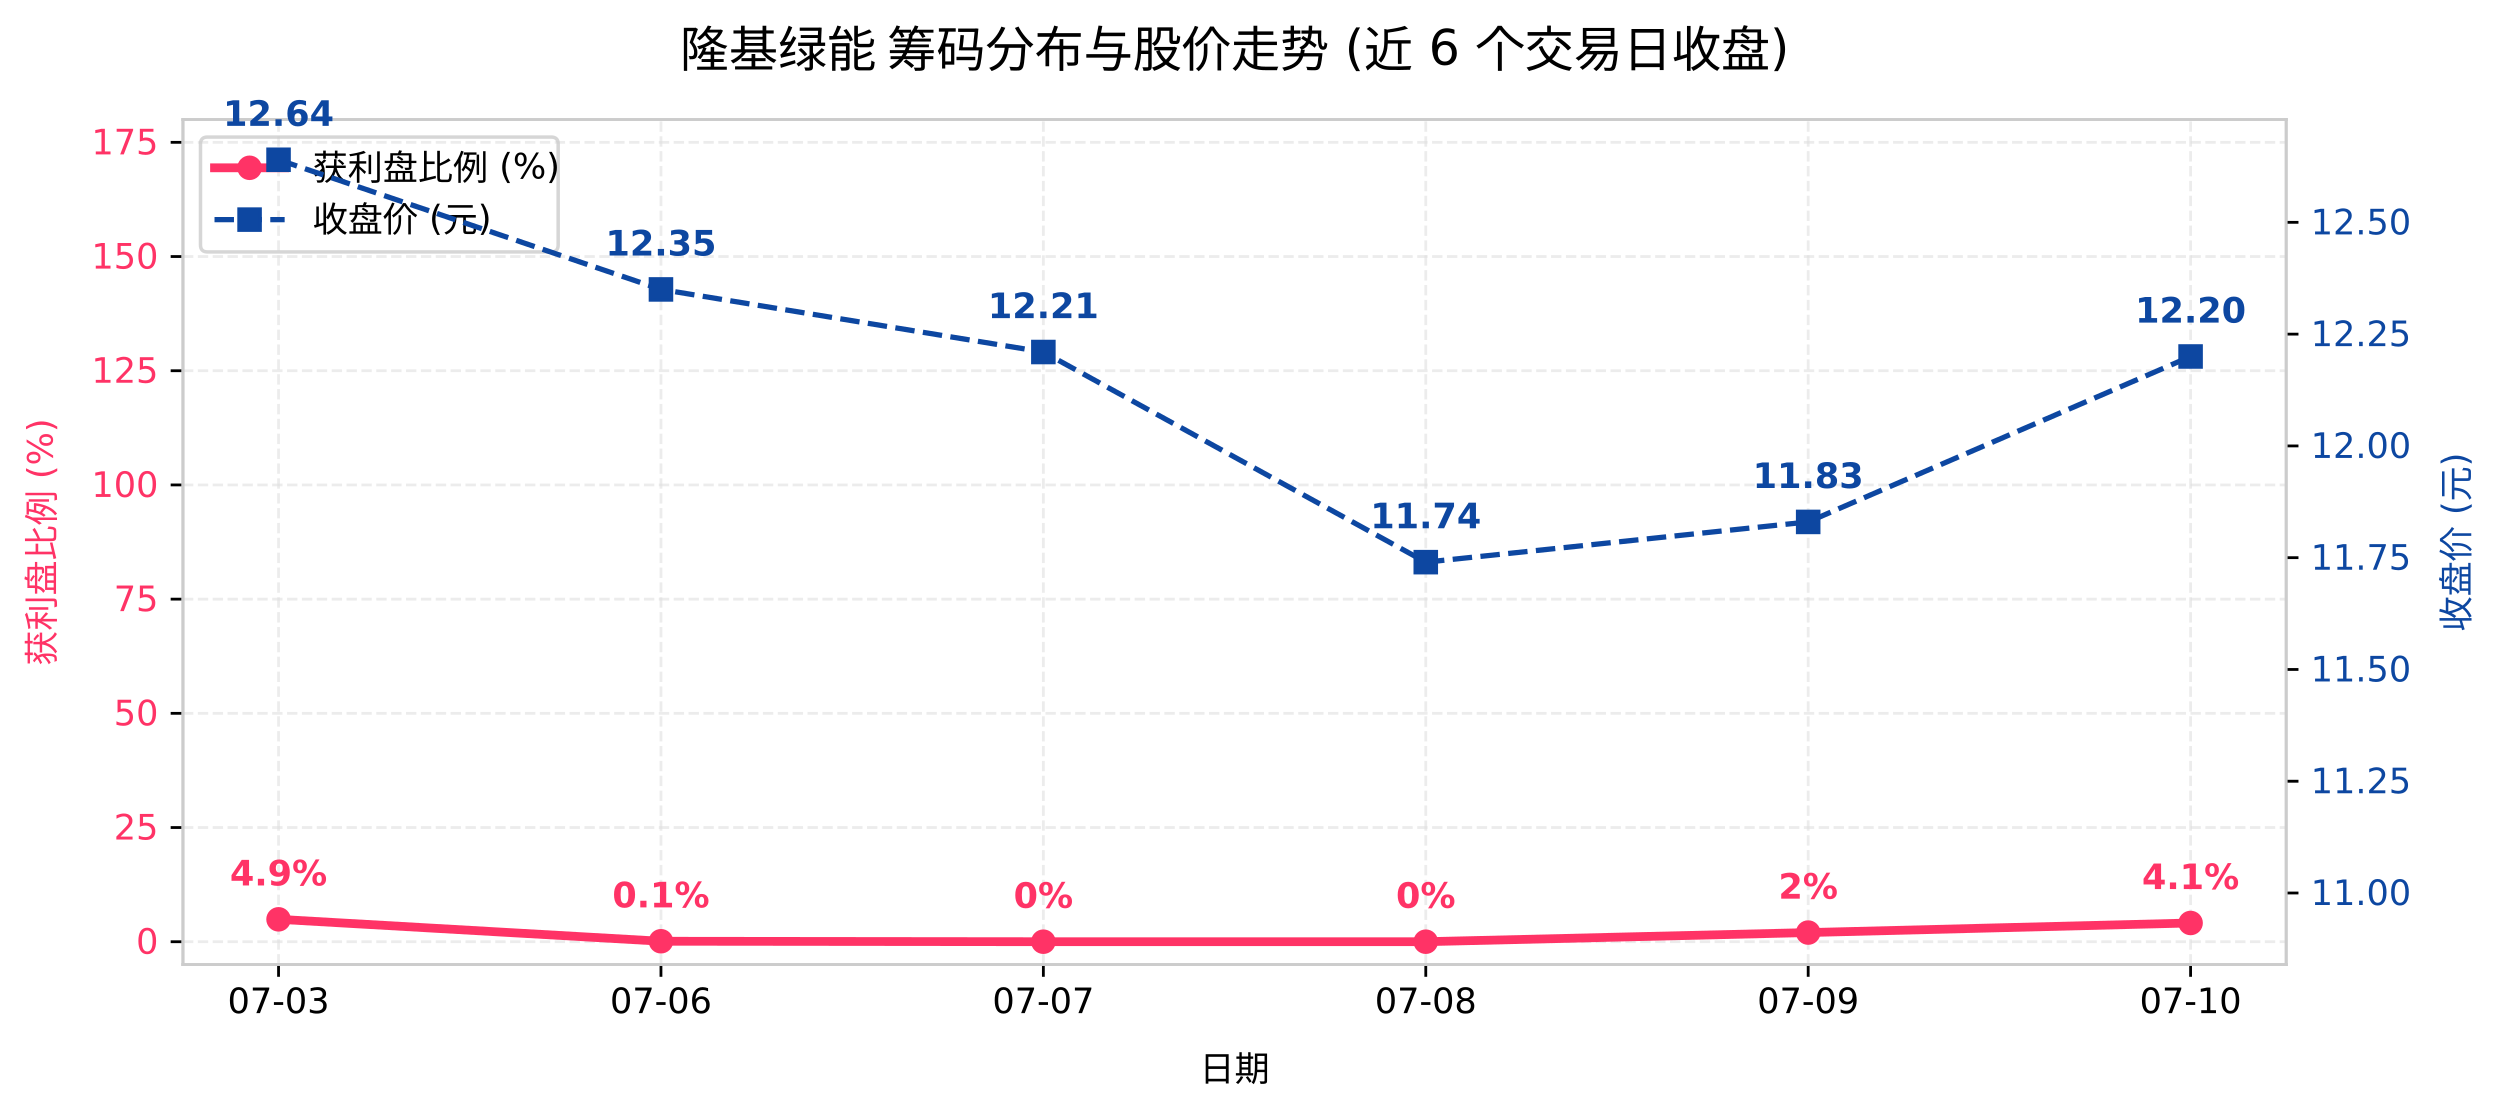
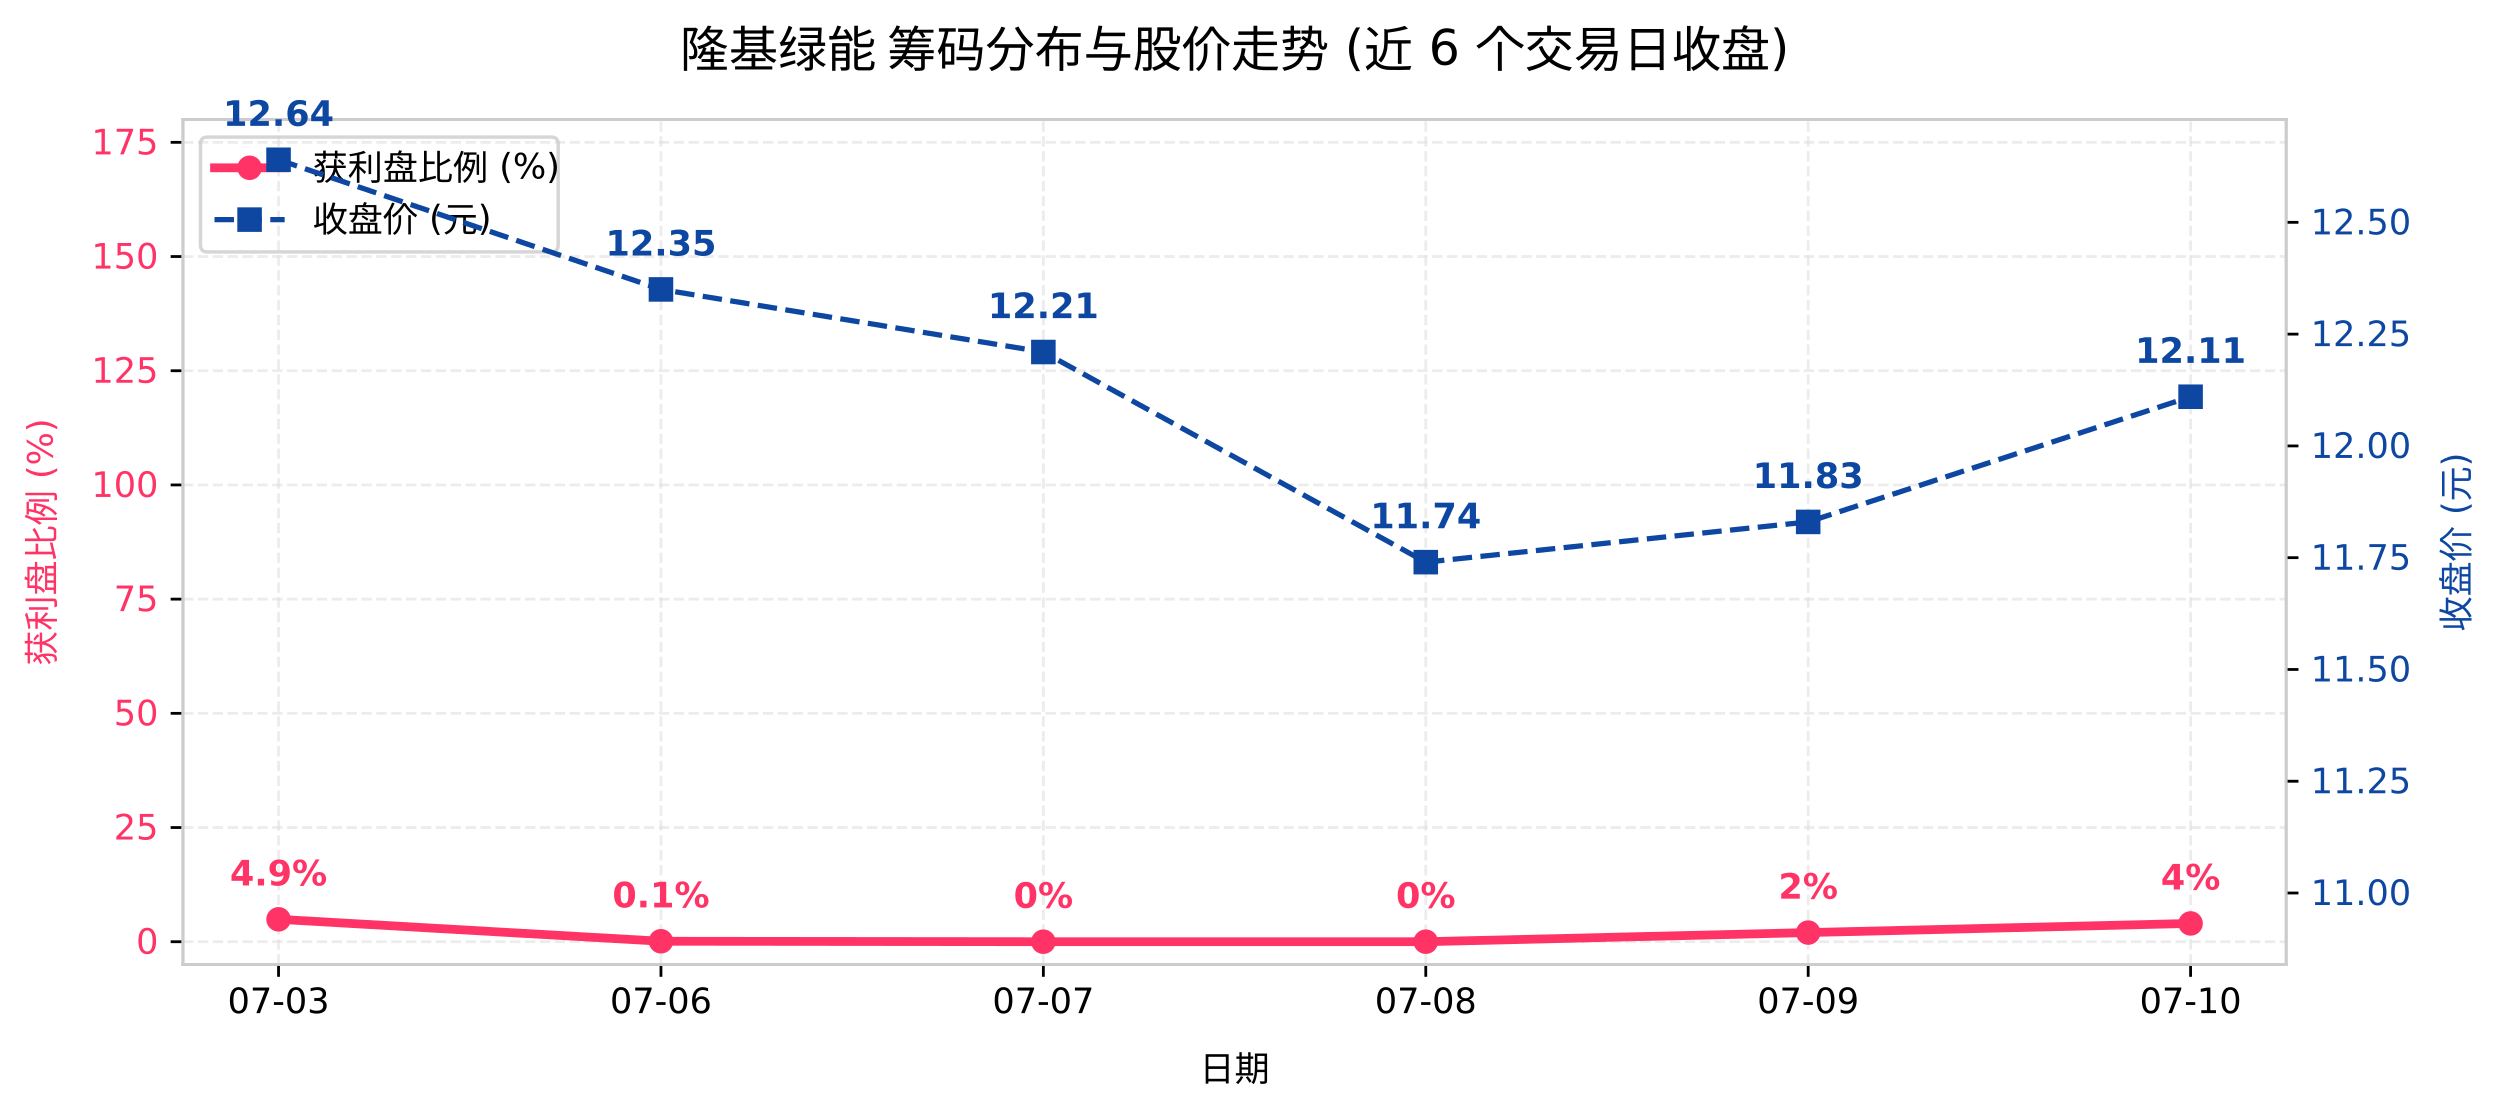
<svg xmlns="http://www.w3.org/2000/svg" xmlns:xlink="http://www.w3.org/1999/xlink" width="712.815pt" height="317.148pt" viewBox="0 0 712.815 317.148" version="1.1">
  <defs>
    <style type="text/css">*{stroke-linejoin: round; stroke-linecap: butt}</style>
  </defs>
  <g id="figure_1">
    <g id="patch_1">
-       <path d="M 0 317.148  L 712.815 317.148  L 712.815 0  L 0 0  L 0 317.148  z " style="fill: none" />
+       <path d="M 0 317.148 L 712.815 317.148 L 712.815 0 L 0 0 L 0 317.148 z " style="fill: none" />
    </g>
    <g id="axes_1">
      <g id="patch_2">
-         <path d="M 52.163 275.017  L 651.852 275.017  L 651.852 34.08  L 52.163 34.08  L 52.163 275.017  z " style="fill: none" />
+         <path d="M 52.163 275.017 L 651.852 275.017 L 651.852 34.08 L 52.163 34.08 L 52.163 275.017 z " style="fill: none" />
      </g>
      <g id="matplotlib.axis_1">
        <g id="xtick_1">
          <g id="line2d_1">
-             <path d="M 79.421 275.017  L 79.421 34.08  " clip-path="url(#p6e44874e5a)" style="fill: none; stroke-dasharray: 2.96,1.28; stroke-dashoffset: 0; stroke: #e0e0e0; stroke-opacity: 0.6; stroke-width: 0.8" />
+             <path d="M 79.421 275.017 L 79.421 34.08 " clip-path="url(#pb8ee5315ed)" style="fill: none; stroke-dasharray: 2.96,1.28; stroke-dashoffset: 0; stroke: #e0e0e0; stroke-opacity: 0.6; stroke-width: 0.8" />
          </g>
          <g id="line2d_2">
            <defs>
-               <path id="m545c842637" d="M 0 0  L 0 3.5  " style="stroke: #000000; stroke-width: 0.8" />
+               <path id="m97f3dc0962" d="M 0 0 L 0 3.5 " style="stroke: #000000; stroke-width: 0.8" />
            </defs>
            <g>
-               <use xlink:href="#m545c842637" x="79.421" y="275.017" style="stroke: #000000; stroke-width: 0.8" />
+               <use xlink:href="#m97f3dc0962" x="79.421" y="275.017" style="stroke: #000000; stroke-width: 0.8" />
            </g>
          </g>
          <g id="text_1">
            <text style="font: 10px 'WenQuanYi Zen Hei', 'DejaVu Sans', 'Arial', sans-serif; text-anchor: middle" x="79.421" y="288.873" transform="rotate(-0 79.42114 288.8728)">07-03</text>
          </g>
        </g>
        <g id="xtick_2">
          <g id="line2d_3">
-             <path d="M 188.456 275.017  L 188.456 34.08  " clip-path="url(#p6e44874e5a)" style="fill: none; stroke-dasharray: 2.96,1.28; stroke-dashoffset: 0; stroke: #e0e0e0; stroke-opacity: 0.6; stroke-width: 0.8" />
+             <path d="M 188.456 275.017 L 188.456 34.08 " clip-path="url(#pb8ee5315ed)" style="fill: none; stroke-dasharray: 2.96,1.28; stroke-dashoffset: 0; stroke: #e0e0e0; stroke-opacity: 0.6; stroke-width: 0.8" />
          </g>
          <g id="line2d_4">
            <g>
-               <use xlink:href="#m545c842637" x="188.456" y="275.017" style="stroke: #000000; stroke-width: 0.8" />
+               <use xlink:href="#m97f3dc0962" x="188.456" y="275.017" style="stroke: #000000; stroke-width: 0.8" />
            </g>
          </g>
          <g id="text_2">
            <text style="font: 10px 'WenQuanYi Zen Hei', 'DejaVu Sans', 'Arial', sans-serif; text-anchor: middle" x="188.456" y="288.873" transform="rotate(-0 188.4557 288.8728)">07-06</text>
          </g>
        </g>
        <g id="xtick_3">
          <g id="line2d_5">
-             <path d="M 297.49 275.017  L 297.49 34.08  " clip-path="url(#p6e44874e5a)" style="fill: none; stroke-dasharray: 2.96,1.28; stroke-dashoffset: 0; stroke: #e0e0e0; stroke-opacity: 0.6; stroke-width: 0.8" />
+             <path d="M 297.49 275.017 L 297.49 34.08 " clip-path="url(#pb8ee5315ed)" style="fill: none; stroke-dasharray: 2.96,1.28; stroke-dashoffset: 0; stroke: #e0e0e0; stroke-opacity: 0.6; stroke-width: 0.8" />
          </g>
          <g id="line2d_6">
            <g>
-               <use xlink:href="#m545c842637" x="297.49" y="275.017" style="stroke: #000000; stroke-width: 0.8" />
+               <use xlink:href="#m97f3dc0962" x="297.49" y="275.017" style="stroke: #000000; stroke-width: 0.8" />
            </g>
          </g>
          <g id="text_3">
            <text style="font: 10px 'WenQuanYi Zen Hei', 'DejaVu Sans', 'Arial', sans-serif; text-anchor: middle" x="297.49" y="288.873" transform="rotate(-0 297.4902 288.8728)">07-07</text>
          </g>
        </g>
        <g id="xtick_4">
          <g id="line2d_7">
-             <path d="M 406.525 275.017  L 406.525 34.08  " clip-path="url(#p6e44874e5a)" style="fill: none; stroke-dasharray: 2.96,1.28; stroke-dashoffset: 0; stroke: #e0e0e0; stroke-opacity: 0.6; stroke-width: 0.8" />
+             <path d="M 406.525 275.017 L 406.525 34.08 " clip-path="url(#pb8ee5315ed)" style="fill: none; stroke-dasharray: 2.96,1.28; stroke-dashoffset: 0; stroke: #e0e0e0; stroke-opacity: 0.6; stroke-width: 0.8" />
          </g>
          <g id="line2d_8">
            <g>
-               <use xlink:href="#m545c842637" x="406.525" y="275.017" style="stroke: #000000; stroke-width: 0.8" />
+               <use xlink:href="#m97f3dc0962" x="406.525" y="275.017" style="stroke: #000000; stroke-width: 0.8" />
            </g>
          </g>
          <g id="text_4">
            <text style="font: 10px 'WenQuanYi Zen Hei', 'DejaVu Sans', 'Arial', sans-serif; text-anchor: middle" x="406.525" y="288.873" transform="rotate(-0 406.5248 288.8728)">07-08</text>
          </g>
        </g>
        <g id="xtick_5">
          <g id="line2d_9">
-             <path d="M 515.559 275.017  L 515.559 34.08  " clip-path="url(#p6e44874e5a)" style="fill: none; stroke-dasharray: 2.96,1.28; stroke-dashoffset: 0; stroke: #e0e0e0; stroke-opacity: 0.6; stroke-width: 0.8" />
+             <path d="M 515.559 275.017 L 515.559 34.08 " clip-path="url(#pb8ee5315ed)" style="fill: none; stroke-dasharray: 2.96,1.28; stroke-dashoffset: 0; stroke: #e0e0e0; stroke-opacity: 0.6; stroke-width: 0.8" />
          </g>
          <g id="line2d_10">
            <g>
-               <use xlink:href="#m545c842637" x="515.559" y="275.017" style="stroke: #000000; stroke-width: 0.8" />
+               <use xlink:href="#m97f3dc0962" x="515.559" y="275.017" style="stroke: #000000; stroke-width: 0.8" />
            </g>
          </g>
          <g id="text_5">
            <text style="font: 10px 'WenQuanYi Zen Hei', 'DejaVu Sans', 'Arial', sans-serif; text-anchor: middle" x="515.559" y="288.873" transform="rotate(-0 515.5593 288.8728)">07-09</text>
          </g>
        </g>
        <g id="xtick_6">
          <g id="line2d_11">
-             <path d="M 624.594 275.017  L 624.594 34.08  " clip-path="url(#p6e44874e5a)" style="fill: none; stroke-dasharray: 2.96,1.28; stroke-dashoffset: 0; stroke: #e0e0e0; stroke-opacity: 0.6; stroke-width: 0.8" />
+             <path d="M 624.594 275.017 L 624.594 34.08 " clip-path="url(#pb8ee5315ed)" style="fill: none; stroke-dasharray: 2.96,1.28; stroke-dashoffset: 0; stroke: #e0e0e0; stroke-opacity: 0.6; stroke-width: 0.8" />
          </g>
          <g id="line2d_12">
            <g>
-               <use xlink:href="#m545c842637" x="624.594" y="275.017" style="stroke: #000000; stroke-width: 0.8" />
+               <use xlink:href="#m97f3dc0962" x="624.594" y="275.017" style="stroke: #000000; stroke-width: 0.8" />
            </g>
          </g>
          <g id="text_6">
            <text style="font: 10px 'WenQuanYi Zen Hei', 'DejaVu Sans', 'Arial', sans-serif; text-anchor: middle" x="624.594" y="288.873" transform="rotate(-0 624.5939 288.8728)">07-10</text>
          </g>
        </g>
        <g id="text_7">
          <text style="font: 10px 'WenQuanYi Zen Hei', 'DejaVu Sans', 'Arial', sans-serif; text-anchor: middle" x="352.007" y="308.287" transform="rotate(-0 352.0075 308.2869)">日期</text>
        </g>
      </g>
      <g id="matplotlib.axis_2">
        <g id="ytick_1">
          <g id="line2d_13">
-             <path d="M 52.163 268.505  L 651.852 268.505  " clip-path="url(#p6e44874e5a)" style="fill: none; stroke-dasharray: 2.96,1.28; stroke-dashoffset: 0; stroke: #e0e0e0; stroke-opacity: 0.6; stroke-width: 0.8" />
+             <path d="M 52.163 268.505 L 651.852 268.505 " clip-path="url(#pb8ee5315ed)" style="fill: none; stroke-dasharray: 2.96,1.28; stroke-dashoffset: 0; stroke: #e0e0e0; stroke-opacity: 0.6; stroke-width: 0.8" />
          </g>
          <g id="line2d_14">
            <defs>
-               <path id="m1175d11d9b" d="M 0 0  L -3.5 0  " style="stroke: #000000; stroke-width: 0.8" />
+               <path id="md83e05e18d" d="M 0 0 L -3.5 0 " style="stroke: #000000; stroke-width: 0.8" />
            </defs>
            <g>
-               <use xlink:href="#m1175d11d9b" x="52.163" y="268.505" style="stroke: #000000; stroke-width: 0.8" />
+               <use xlink:href="#md83e05e18d" x="52.163" y="268.505" style="stroke: #000000; stroke-width: 0.8" />
            </g>
          </g>
          <g id="text_8">
            <text style="fill: #ff3366; font: 10px 'WenQuanYi Zen Hei', 'DejaVu Sans', 'Arial', sans-serif; text-anchor: end" x="45.163" y="271.933" transform="rotate(-0 45.1625 271.9329)">0</text>
          </g>
        </g>
        <g id="ytick_2">
          <g id="line2d_15">
-             <path d="M 52.163 235.946  L 651.852 235.946  " clip-path="url(#p6e44874e5a)" style="fill: none; stroke-dasharray: 2.96,1.28; stroke-dashoffset: 0; stroke: #e0e0e0; stroke-opacity: 0.6; stroke-width: 0.8" />
+             <path d="M 52.163 235.946 L 651.852 235.946 " clip-path="url(#pb8ee5315ed)" style="fill: none; stroke-dasharray: 2.96,1.28; stroke-dashoffset: 0; stroke: #e0e0e0; stroke-opacity: 0.6; stroke-width: 0.8" />
          </g>
          <g id="line2d_16">
            <g>
-               <use xlink:href="#m1175d11d9b" x="52.163" y="235.946" style="stroke: #000000; stroke-width: 0.8" />
+               <use xlink:href="#md83e05e18d" x="52.163" y="235.946" style="stroke: #000000; stroke-width: 0.8" />
            </g>
          </g>
          <g id="text_9">
            <text style="fill: #ff3366; font: 10px 'WenQuanYi Zen Hei', 'DejaVu Sans', 'Arial', sans-serif; text-anchor: end" x="45.163" y="239.374" transform="rotate(-0 45.1625 239.3739)">25</text>
          </g>
        </g>
        <g id="ytick_3">
          <g id="line2d_17">
-             <path d="M 52.163 203.387  L 651.852 203.387  " clip-path="url(#p6e44874e5a)" style="fill: none; stroke-dasharray: 2.96,1.28; stroke-dashoffset: 0; stroke: #e0e0e0; stroke-opacity: 0.6; stroke-width: 0.8" />
+             <path d="M 52.163 203.387 L 651.852 203.387 " clip-path="url(#pb8ee5315ed)" style="fill: none; stroke-dasharray: 2.96,1.28; stroke-dashoffset: 0; stroke: #e0e0e0; stroke-opacity: 0.6; stroke-width: 0.8" />
          </g>
          <g id="line2d_18">
            <g>
-               <use xlink:href="#m1175d11d9b" x="52.163" y="203.387" style="stroke: #000000; stroke-width: 0.8" />
+               <use xlink:href="#md83e05e18d" x="52.163" y="203.387" style="stroke: #000000; stroke-width: 0.8" />
            </g>
          </g>
          <g id="text_10">
            <text style="fill: #ff3366; font: 10px 'WenQuanYi Zen Hei', 'DejaVu Sans', 'Arial', sans-serif; text-anchor: end" x="45.163" y="206.815" transform="rotate(-0 45.1625 206.815)">50</text>
          </g>
        </g>
        <g id="ytick_4">
          <g id="line2d_19">
-             <path d="M 52.163 170.828  L 651.852 170.828  " clip-path="url(#p6e44874e5a)" style="fill: none; stroke-dasharray: 2.96,1.28; stroke-dashoffset: 0; stroke: #e0e0e0; stroke-opacity: 0.6; stroke-width: 0.8" />
+             <path d="M 52.163 170.828 L 651.852 170.828 " clip-path="url(#pb8ee5315ed)" style="fill: none; stroke-dasharray: 2.96,1.28; stroke-dashoffset: 0; stroke: #e0e0e0; stroke-opacity: 0.6; stroke-width: 0.8" />
          </g>
          <g id="line2d_20">
            <g>
-               <use xlink:href="#m1175d11d9b" x="52.163" y="170.828" style="stroke: #000000; stroke-width: 0.8" />
+               <use xlink:href="#md83e05e18d" x="52.163" y="170.828" style="stroke: #000000; stroke-width: 0.8" />
            </g>
          </g>
          <g id="text_11">
            <text style="fill: #ff3366; font: 10px 'WenQuanYi Zen Hei', 'DejaVu Sans', 'Arial', sans-serif; text-anchor: end" x="45.163" y="174.256" transform="rotate(-0 45.1625 174.256)">75</text>
          </g>
        </g>
        <g id="ytick_5">
          <g id="line2d_21">
-             <path d="M 52.163 138.269  L 651.852 138.269  " clip-path="url(#p6e44874e5a)" style="fill: none; stroke-dasharray: 2.96,1.28; stroke-dashoffset: 0; stroke: #e0e0e0; stroke-opacity: 0.6; stroke-width: 0.8" />
+             <path d="M 52.163 138.269 L 651.852 138.269 " clip-path="url(#pb8ee5315ed)" style="fill: none; stroke-dasharray: 2.96,1.28; stroke-dashoffset: 0; stroke: #e0e0e0; stroke-opacity: 0.6; stroke-width: 0.8" />
          </g>
          <g id="line2d_22">
            <g>
-               <use xlink:href="#m1175d11d9b" x="52.163" y="138.269" style="stroke: #000000; stroke-width: 0.8" />
+               <use xlink:href="#md83e05e18d" x="52.163" y="138.269" style="stroke: #000000; stroke-width: 0.8" />
            </g>
          </g>
          <g id="text_12">
            <text style="fill: #ff3366; font: 10px 'WenQuanYi Zen Hei', 'DejaVu Sans', 'Arial', sans-serif; text-anchor: end" x="45.163" y="141.697" transform="rotate(-0 45.1625 141.6971)">100</text>
          </g>
        </g>
        <g id="ytick_6">
          <g id="line2d_23">
-             <path d="M 52.163 105.71  L 651.852 105.71  " clip-path="url(#p6e44874e5a)" style="fill: none; stroke-dasharray: 2.96,1.28; stroke-dashoffset: 0; stroke: #e0e0e0; stroke-opacity: 0.6; stroke-width: 0.8" />
+             <path d="M 52.163 105.71 L 651.852 105.71 " clip-path="url(#pb8ee5315ed)" style="fill: none; stroke-dasharray: 2.96,1.28; stroke-dashoffset: 0; stroke: #e0e0e0; stroke-opacity: 0.6; stroke-width: 0.8" />
          </g>
          <g id="line2d_24">
            <g>
-               <use xlink:href="#m1175d11d9b" x="52.163" y="105.71" style="stroke: #000000; stroke-width: 0.8" />
+               <use xlink:href="#md83e05e18d" x="52.163" y="105.71" style="stroke: #000000; stroke-width: 0.8" />
            </g>
          </g>
          <g id="text_13">
            <text style="fill: #ff3366; font: 10px 'WenQuanYi Zen Hei', 'DejaVu Sans', 'Arial', sans-serif; text-anchor: end" x="45.163" y="109.138" transform="rotate(-0 45.1625 109.1381)">125</text>
          </g>
        </g>
        <g id="ytick_7">
          <g id="line2d_25">
-             <path d="M 52.163 73.151  L 651.852 73.151  " clip-path="url(#p6e44874e5a)" style="fill: none; stroke-dasharray: 2.96,1.28; stroke-dashoffset: 0; stroke: #e0e0e0; stroke-opacity: 0.6; stroke-width: 0.8" />
+             <path d="M 52.163 73.151 L 651.852 73.151 " clip-path="url(#pb8ee5315ed)" style="fill: none; stroke-dasharray: 2.96,1.28; stroke-dashoffset: 0; stroke: #e0e0e0; stroke-opacity: 0.6; stroke-width: 0.8" />
          </g>
          <g id="line2d_26">
            <g>
-               <use xlink:href="#m1175d11d9b" x="52.163" y="73.151" style="stroke: #000000; stroke-width: 0.8" />
+               <use xlink:href="#md83e05e18d" x="52.163" y="73.151" style="stroke: #000000; stroke-width: 0.8" />
            </g>
          </g>
          <g id="text_14">
            <text style="fill: #ff3366; font: 10px 'WenQuanYi Zen Hei', 'DejaVu Sans', 'Arial', sans-serif; text-anchor: end" x="45.163" y="76.579" transform="rotate(-0 45.1625 76.57918)">150</text>
          </g>
        </g>
        <g id="ytick_8">
          <g id="line2d_27">
-             <path d="M 52.163 40.592  L 651.852 40.592  " clip-path="url(#p6e44874e5a)" style="fill: none; stroke-dasharray: 2.96,1.28; stroke-dashoffset: 0; stroke: #e0e0e0; stroke-opacity: 0.6; stroke-width: 0.8" />
+             <path d="M 52.163 40.592 L 651.852 40.592 " clip-path="url(#pb8ee5315ed)" style="fill: none; stroke-dasharray: 2.96,1.28; stroke-dashoffset: 0; stroke: #e0e0e0; stroke-opacity: 0.6; stroke-width: 0.8" />
          </g>
          <g id="line2d_28">
            <g>
-               <use xlink:href="#m1175d11d9b" x="52.163" y="40.592" style="stroke: #000000; stroke-width: 0.8" />
+               <use xlink:href="#md83e05e18d" x="52.163" y="40.592" style="stroke: #000000; stroke-width: 0.8" />
            </g>
          </g>
          <g id="text_15">
            <text style="fill: #ff3366; font: 10px 'WenQuanYi Zen Hei', 'DejaVu Sans', 'Arial', sans-serif; text-anchor: end" x="45.163" y="44.02" transform="rotate(-0 45.1625 44.02023)">175</text>
          </g>
        </g>
        <g id="text_16">
          <text style="fill: #ff3366; font: 10px 'WenQuanYi Zen Hei', 'DejaVu Sans', 'Arial', sans-serif; text-anchor: middle" x="15.463" y="154.548" transform="rotate(-90 15.4625 154.5484)">获利盘比例 (%)</text>
        </g>
      </g>
      <g id="line2d_29">
-         <path d="M 79.421 262.123  L 188.456 268.375  L 297.49 268.505  L 406.525 268.505  L 515.559 265.9  L 624.594 263.165  " clip-path="url(#p6e44874e5a)" style="fill: none; stroke: #ff3366; stroke-width: 2.5; stroke-linecap: square" />
+         <path d="M 79.421 262.123 L 188.456 268.375 L 297.49 268.505 L 406.525 268.505 L 515.559 265.9 L 624.594 263.295 " clip-path="url(#pb8ee5315ed)" style="fill: none; stroke: #ff3366; stroke-width: 2.5; stroke-linecap: square" />
        <defs>
-           <path id="mb726edd202" d="M 0 3  C 0.796 3 1.559 2.684 2.121 2.121  C 2.684 1.559 3 0.796 3 0  C 3 -0.796 2.684 -1.559 2.121 -2.121  C 1.559 -2.684 0.796 -3 0 -3  C -0.796 -3 -1.559 -2.684 -2.121 -2.121  C -2.684 -1.559 -3 -0.796 -3 0  C -3 0.796 -2.684 1.559 -2.121 2.121  C -1.559 2.684 -0.796 3 0 3  z " style="stroke: #ff3366" />
+           <path id="m4d1336fb11" d="M 0 3 C 0.796 3 1.559 2.684 2.121 2.121 C 2.684 1.559 3 0.796 3 0 C 3 -0.796 2.684 -1.559 2.121 -2.121 C 1.559 -2.684 0.796 -3 0 -3 C -0.796 -3 -1.559 -2.684 -2.121 -2.121 C -2.684 -1.559 -3 -0.796 -3 0 C -3 0.796 -2.684 1.559 -2.121 2.121 C -1.559 2.684 -0.796 3 0 3 z " style="stroke: #ff3366" />
        </defs>
-         <g clip-path="url(#p6e44874e5a)">
-           <use xlink:href="#mb726edd202" x="79.421" y="262.123" style="fill: #ff3366; stroke: #ff3366" />
-           <use xlink:href="#mb726edd202" x="188.456" y="268.375" style="fill: #ff3366; stroke: #ff3366" />
-           <use xlink:href="#mb726edd202" x="297.49" y="268.505" style="fill: #ff3366; stroke: #ff3366" />
-           <use xlink:href="#mb726edd202" x="406.525" y="268.505" style="fill: #ff3366; stroke: #ff3366" />
-           <use xlink:href="#mb726edd202" x="515.559" y="265.9" style="fill: #ff3366; stroke: #ff3366" />
-           <use xlink:href="#mb726edd202" x="624.594" y="263.165" style="fill: #ff3366; stroke: #ff3366" />
+         <g clip-path="url(#pb8ee5315ed)">
+           <use xlink:href="#m4d1336fb11" x="79.421" y="262.123" style="fill: #ff3366; stroke: #ff3366" />
+           <use xlink:href="#m4d1336fb11" x="188.456" y="268.375" style="fill: #ff3366; stroke: #ff3366" />
+           <use xlink:href="#m4d1336fb11" x="297.49" y="268.505" style="fill: #ff3366; stroke: #ff3366" />
+           <use xlink:href="#m4d1336fb11" x="406.525" y="268.505" style="fill: #ff3366; stroke: #ff3366" />
+           <use xlink:href="#m4d1336fb11" x="515.559" y="265.9" style="fill: #ff3366; stroke: #ff3366" />
+           <use xlink:href="#m4d1336fb11" x="624.594" y="263.295" style="fill: #ff3366; stroke: #ff3366" />
        </g>
      </g>
      <g id="patch_3">
-         <path d="M 52.163 275.017  L 52.163 34.08  " style="fill: none; stroke: #cccccc; stroke-width: 0.8; stroke-linejoin: miter; stroke-linecap: square" />
+         <path d="M 52.163 275.017 L 52.163 34.08 " style="fill: none; stroke: #cccccc; stroke-width: 0.8; stroke-linejoin: miter; stroke-linecap: square" />
      </g>
      <g id="patch_4">
-         <path d="M 651.852 275.017  L 651.852 34.08  " style="fill: none; stroke: #cccccc; stroke-width: 0.8; stroke-linejoin: miter; stroke-linecap: square" />
+         <path d="M 651.852 275.017 L 651.852 34.08 " style="fill: none; stroke: #cccccc; stroke-width: 0.8; stroke-linejoin: miter; stroke-linecap: square" />
      </g>
      <g id="patch_5">
-         <path d="M 52.163 275.017  L 651.852 275.017  " style="fill: none; stroke: #cccccc; stroke-width: 0.8; stroke-linejoin: miter; stroke-linecap: square" />
+         <path d="M 52.163 275.017 L 651.852 275.017 " style="fill: none; stroke: #cccccc; stroke-width: 0.8; stroke-linejoin: miter; stroke-linecap: square" />
      </g>
      <g id="patch_6">
-         <path d="M 52.163 34.08  L 651.852 34.08  " style="fill: none; stroke: #cccccc; stroke-width: 0.8; stroke-linejoin: miter; stroke-linecap: square" />
+         <path d="M 52.163 34.08 L 651.852 34.08 " style="fill: none; stroke: #cccccc; stroke-width: 0.8; stroke-linejoin: miter; stroke-linecap: square" />
      </g>
      <g id="text_17">
        <text style="fill: #ff3366; font: 700 10px 'WenQuanYi Zen Hei', 'DejaVu Sans', 'Arial', sans-serif; text-anchor: middle" x="79.421" y="252.462" transform="rotate(-0 79.42114 252.4623)">4.9%</text>
      </g>
      <g id="text_18">
        <text style="fill: #ff3366; font: 700 10px 'WenQuanYi Zen Hei', 'DejaVu Sans', 'Arial', sans-serif; text-anchor: middle" x="188.456" y="258.714" transform="rotate(-0 188.4557 258.7136)">0.1%</text>
      </g>
      <g id="text_19">
        <text style="fill: #ff3366; font: 700 10px 'WenQuanYi Zen Hei', 'DejaVu Sans', 'Arial', sans-serif; text-anchor: middle" x="297.49" y="258.844" transform="rotate(-0 297.4902 258.8438)">0%</text>
      </g>
      <g id="text_20">
        <text style="fill: #ff3366; font: 700 10px 'WenQuanYi Zen Hei', 'DejaVu Sans', 'Arial', sans-serif; text-anchor: middle" x="406.525" y="258.844" transform="rotate(-0 406.5248 258.8438)">0%</text>
      </g>
      <g id="text_21">
        <text style="fill: #ff3366; font: 700 10px 'WenQuanYi Zen Hei', 'DejaVu Sans', 'Arial', sans-serif; text-anchor: middle" x="515.559" y="256.239" transform="rotate(-0 515.5593 256.2391)">2%</text>
      </g>
      <g id="text_22">
-         <text style="fill: #ff3366; font: 700 10px 'WenQuanYi Zen Hei', 'DejaVu Sans', 'Arial', sans-serif; text-anchor: middle" x="624.594" y="253.504" transform="rotate(-0 624.5939 253.5042)">4.1%</text>
+         <text style="fill: #ff3366; font: 700 10px 'WenQuanYi Zen Hei', 'DejaVu Sans', 'Arial', sans-serif; text-anchor: middle" x="624.594" y="253.634" transform="rotate(-0 624.5939 253.6344)">4%</text>
      </g>
      <g id="legend_1">
        <g id="patch_7">
-           <path d="M 59.163 71.829  L 157.15 71.829  Q 159.15 71.829 159.15 69.829  L 159.15 41.08  Q 159.15 39.08 157.15 39.08  L 59.163 39.08  Q 57.163 39.08 57.163 41.08  L 57.163 69.829  Q 57.163 71.829 59.163 71.829  L 59.163 71.829  z " style="fill: none; opacity: 0.8; stroke: #cccccc; stroke-linejoin: miter" />
+           <path d="M 59.163 71.829 L 157.15 71.829 Q 159.15 71.829 159.15 69.829 L 159.15 41.08 Q 159.15 39.08 157.15 39.08 L 59.163 39.08 Q 57.163 39.08 57.163 41.08 L 57.163 69.829 Q 57.163 71.829 59.163 71.829 L 59.163 71.829 z " style="fill: none; opacity: 0.8; stroke: #cccccc; stroke-linejoin: miter" />
        </g>
        <g id="line2d_30">
-           <path d="M 61.163 47.843  L 71.162 47.843  L 81.162 47.843  " style="fill: none; stroke: #ff3366; stroke-width: 2.5; stroke-linecap: square" />
+           <path d="M 61.163 47.843 L 71.162 47.843 L 81.162 47.843 " style="fill: none; stroke: #ff3366; stroke-width: 2.5; stroke-linecap: square" />
          <g>
-             <use xlink:href="#mb726edd202" x="71.162" y="47.843" style="fill: #ff3366; stroke: #ff3366" />
+             <use xlink:href="#m4d1336fb11" x="71.162" y="47.843" style="fill: #ff3366; stroke: #ff3366" />
          </g>
        </g>
        <g id="text_23">
          <text style="font: 10px 'WenQuanYi Zen Hei', 'DejaVu Sans', 'Arial', sans-serif; text-anchor: start" x="89.162" y="51.343" transform="rotate(-0 89.1625 51.34281)">获利盘比例 (%)</text>
        </g>
        <g id="line2d_31">
-           <path d="M 61.163 62.619  L 71.162 62.619  L 81.162 62.619  " style="fill: none; stroke-dasharray: 5.55,2.4; stroke-dashoffset: 0; stroke: #0d47a1; stroke-width: 1.5" />
+           <path d="M 61.163 62.619 L 71.162 62.619 L 81.162 62.619 " style="fill: none; stroke-dasharray: 5.55,2.4; stroke-dashoffset: 0; stroke: #0d47a1; stroke-width: 1.5" />
          <defs>
-             <path id="mb78a885ee5" d="M -3 3  L 3 3  L 3 -3  L -3 -3  z " style="stroke: #0d47a1; stroke-linejoin: miter" />
+             <path id="m7dbf845939" d="M -3 3 L 3 3 L 3 -3 L -3 -3 z " style="stroke: #0d47a1; stroke-linejoin: miter" />
          </defs>
          <g>
-             <use xlink:href="#mb78a885ee5" x="71.162" y="62.619" style="fill: #0d47a1; stroke: #0d47a1; stroke-linejoin: miter" />
+             <use xlink:href="#m7dbf845939" x="71.162" y="62.619" style="fill: #0d47a1; stroke: #0d47a1; stroke-linejoin: miter" />
          </g>
        </g>
        <g id="text_24">
          <text style="font: 10px 'WenQuanYi Zen Hei', 'DejaVu Sans', 'Arial', sans-serif; text-anchor: start" x="89.162" y="66.119" transform="rotate(-0 89.1625 66.11938)">收盘价 (元)</text>
        </g>
      </g>
    </g>
    <g id="axes_2">
      <g id="matplotlib.axis_3">
        <g id="ytick_9">
          <g id="line2d_32">
            <defs>
-               <path id="m4f191c8190" d="M 0 0  L 3.5 0  " style="stroke: #000000; stroke-width: 0.8" />
+               <path id="mdb12d53167" d="M 0 0 L 3.5 0 " style="stroke: #000000; stroke-width: 0.8" />
            </defs>
            <g>
-               <use xlink:href="#m4f191c8190" x="651.852" y="254.62" style="stroke: #000000; stroke-width: 0.8" />
+               <use xlink:href="#mdb12d53167" x="651.852" y="254.62" style="stroke: #000000; stroke-width: 0.8" />
            </g>
          </g>
          <g id="text_25">
            <text style="fill: #0d47a1; font: 10px 'WenQuanYi Zen Hei', 'DejaVu Sans', 'Arial', sans-serif; text-anchor: start" x="658.852" y="258.048" transform="rotate(-0 658.8525 258.048)">11.00</text>
          </g>
        </g>
        <g id="ytick_10">
          <g id="line2d_33">
            <g>
-               <use xlink:href="#m4f191c8190" x="651.852" y="222.75" style="stroke: #000000; stroke-width: 0.8" />
+               <use xlink:href="#mdb12d53167" x="651.852" y="222.75" style="stroke: #000000; stroke-width: 0.8" />
            </g>
          </g>
          <g id="text_26">
            <text style="fill: #0d47a1; font: 10px 'WenQuanYi Zen Hei', 'DejaVu Sans', 'Arial', sans-serif; text-anchor: start" x="658.852" y="226.178" transform="rotate(-0 658.8525 226.1781)">11.25</text>
          </g>
        </g>
        <g id="ytick_11">
          <g id="line2d_34">
            <g>
-               <use xlink:href="#m4f191c8190" x="651.852" y="190.88" style="stroke: #000000; stroke-width: 0.8" />
+               <use xlink:href="#mdb12d53167" x="651.852" y="190.88" style="stroke: #000000; stroke-width: 0.8" />
            </g>
          </g>
          <g id="text_27">
            <text style="fill: #0d47a1; font: 10px 'WenQuanYi Zen Hei', 'DejaVu Sans', 'Arial', sans-serif; text-anchor: start" x="658.852" y="194.308" transform="rotate(-0 658.8525 194.3082)">11.50</text>
          </g>
        </g>
        <g id="ytick_12">
          <g id="line2d_35">
            <g>
-               <use xlink:href="#m4f191c8190" x="651.852" y="159.01" style="stroke: #000000; stroke-width: 0.8" />
+               <use xlink:href="#mdb12d53167" x="651.852" y="159.01" style="stroke: #000000; stroke-width: 0.8" />
            </g>
          </g>
          <g id="text_28">
            <text style="fill: #0d47a1; font: 10px 'WenQuanYi Zen Hei', 'DejaVu Sans', 'Arial', sans-serif; text-anchor: start" x="658.852" y="162.438" transform="rotate(-0 658.8525 162.4383)">11.75</text>
          </g>
        </g>
        <g id="ytick_13">
          <g id="line2d_36">
            <g>
-               <use xlink:href="#m4f191c8190" x="651.852" y="127.14" style="stroke: #000000; stroke-width: 0.8" />
+               <use xlink:href="#mdb12d53167" x="651.852" y="127.14" style="stroke: #000000; stroke-width: 0.8" />
            </g>
          </g>
          <g id="text_29">
            <text style="fill: #0d47a1; font: 10px 'WenQuanYi Zen Hei', 'DejaVu Sans', 'Arial', sans-serif; text-anchor: start" x="658.852" y="130.568" transform="rotate(-0 658.8525 130.5685)">12.00</text>
          </g>
        </g>
        <g id="ytick_14">
          <g id="line2d_37">
            <g>
-               <use xlink:href="#m4f191c8190" x="651.852" y="95.27" style="stroke: #000000; stroke-width: 0.8" />
+               <use xlink:href="#mdb12d53167" x="651.852" y="95.27" style="stroke: #000000; stroke-width: 0.8" />
            </g>
          </g>
          <g id="text_30">
            <text style="fill: #0d47a1; font: 10px 'WenQuanYi Zen Hei', 'DejaVu Sans', 'Arial', sans-serif; text-anchor: start" x="658.852" y="98.699" transform="rotate(-0 658.8525 98.6986)">12.25</text>
          </g>
        </g>
        <g id="ytick_15">
          <g id="line2d_38">
            <g>
-               <use xlink:href="#m4f191c8190" x="651.852" y="63.401" style="stroke: #000000; stroke-width: 0.8" />
+               <use xlink:href="#mdb12d53167" x="651.852" y="63.401" style="stroke: #000000; stroke-width: 0.8" />
            </g>
          </g>
          <g id="text_31">
            <text style="fill: #0d47a1; font: 10px 'WenQuanYi Zen Hei', 'DejaVu Sans', 'Arial', sans-serif; text-anchor: start" x="658.852" y="66.829" transform="rotate(-0 658.8525 66.82872)">12.50</text>
          </g>
        </g>
        <g id="text_32">
          <text style="fill: #0d47a1; font: 10px 'WenQuanYi Zen Hei', 'DejaVu Sans', 'Arial', sans-serif; text-anchor: middle" x="703.906" y="154.548" transform="rotate(-90 703.9056 154.5484)">收盘价 (元)</text>
        </g>
      </g>
      <g id="line2d_39">
-         <path d="M 79.421 45.553  L 188.456 82.523  L 297.49 100.37  L 406.525 160.285  L 515.559 148.812  L 624.594 101.644  " clip-path="url(#p6e44874e5a)" style="fill: none; stroke-dasharray: 5.55,2.4; stroke-dashoffset: 0; stroke: #0d47a1; stroke-width: 1.5" />
-         <g clip-path="url(#p6e44874e5a)">
-           <use xlink:href="#mb78a885ee5" x="79.421" y="45.553" style="fill: #0d47a1; stroke: #0d47a1; stroke-linejoin: miter" />
-           <use xlink:href="#mb78a885ee5" x="188.456" y="82.523" style="fill: #0d47a1; stroke: #0d47a1; stroke-linejoin: miter" />
-           <use xlink:href="#mb78a885ee5" x="297.49" y="100.37" style="fill: #0d47a1; stroke: #0d47a1; stroke-linejoin: miter" />
-           <use xlink:href="#mb78a885ee5" x="406.525" y="160.285" style="fill: #0d47a1; stroke: #0d47a1; stroke-linejoin: miter" />
-           <use xlink:href="#mb78a885ee5" x="515.559" y="148.812" style="fill: #0d47a1; stroke: #0d47a1; stroke-linejoin: miter" />
-           <use xlink:href="#mb78a885ee5" x="624.594" y="101.644" style="fill: #0d47a1; stroke: #0d47a1; stroke-linejoin: miter" />
+         <path d="M 79.421 45.553 L 188.456 82.523 L 297.49 100.37 L 406.525 160.285 L 515.559 148.812 L 624.594 113.118 " clip-path="url(#pb8ee5315ed)" style="fill: none; stroke-dasharray: 5.55,2.4; stroke-dashoffset: 0; stroke: #0d47a1; stroke-width: 1.5" />
+         <g clip-path="url(#pb8ee5315ed)">
+           <use xlink:href="#m7dbf845939" x="79.421" y="45.553" style="fill: #0d47a1; stroke: #0d47a1; stroke-linejoin: miter" />
+           <use xlink:href="#m7dbf845939" x="188.456" y="82.523" style="fill: #0d47a1; stroke: #0d47a1; stroke-linejoin: miter" />
+           <use xlink:href="#m7dbf845939" x="297.49" y="100.37" style="fill: #0d47a1; stroke: #0d47a1; stroke-linejoin: miter" />
+           <use xlink:href="#m7dbf845939" x="406.525" y="160.285" style="fill: #0d47a1; stroke: #0d47a1; stroke-linejoin: miter" />
+           <use xlink:href="#m7dbf845939" x="515.559" y="148.812" style="fill: #0d47a1; stroke: #0d47a1; stroke-linejoin: miter" />
+           <use xlink:href="#m7dbf845939" x="624.594" y="113.118" style="fill: #0d47a1; stroke: #0d47a1; stroke-linejoin: miter" />
        </g>
      </g>
      <g id="patch_8">
-         <path d="M 52.163 275.017  L 52.163 34.08  " style="fill: none; stroke: #cccccc; stroke-width: 0.8; stroke-linejoin: miter; stroke-linecap: square" />
+         <path d="M 52.163 275.017 L 52.163 34.08 " style="fill: none; stroke: #cccccc; stroke-width: 0.8; stroke-linejoin: miter; stroke-linecap: square" />
      </g>
      <g id="patch_9">
-         <path d="M 651.852 275.017  L 651.852 34.08  " style="fill: none; stroke: #cccccc; stroke-width: 0.8; stroke-linejoin: miter; stroke-linecap: square" />
+         <path d="M 651.852 275.017 L 651.852 34.08 " style="fill: none; stroke: #cccccc; stroke-width: 0.8; stroke-linejoin: miter; stroke-linecap: square" />
      </g>
      <g id="patch_10">
-         <path d="M 52.163 275.017  L 651.852 275.017  " style="fill: none; stroke: #cccccc; stroke-width: 0.8; stroke-linejoin: miter; stroke-linecap: square" />
+         <path d="M 52.163 275.017 L 651.852 275.017 " style="fill: none; stroke: #cccccc; stroke-width: 0.8; stroke-linejoin: miter; stroke-linecap: square" />
      </g>
      <g id="patch_11">
-         <path d="M 52.163 34.08  L 651.852 34.08  " style="fill: none; stroke: #cccccc; stroke-width: 0.8; stroke-linejoin: miter; stroke-linecap: square" />
+         <path d="M 52.163 34.08 L 651.852 34.08 " style="fill: none; stroke: #cccccc; stroke-width: 0.8; stroke-linejoin: miter; stroke-linecap: square" />
      </g>
      <g id="text_33">
        <text style="fill: #0d47a1; font: 700 10px 'WenQuanYi Zen Hei', 'DejaVu Sans', 'Arial', sans-serif; text-anchor: middle" x="79.421" y="35.893" transform="rotate(-0 79.42114 35.89253)">12.64</text>
      </g>
      <g id="text_34">
        <text style="fill: #0d47a1; font: 700 10px 'WenQuanYi Zen Hei', 'DejaVu Sans', 'Arial', sans-serif; text-anchor: middle" x="188.456" y="72.862" transform="rotate(-0 188.4557 72.86158)">12.35</text>
      </g>
      <g id="text_35">
        <text style="fill: #0d47a1; font: 700 10px 'WenQuanYi Zen Hei', 'DejaVu Sans', 'Arial', sans-serif; text-anchor: middle" x="297.49" y="90.709" transform="rotate(-0 297.4902 90.70871)">12.21</text>
      </g>
      <g id="text_36">
        <text style="fill: #0d47a1; font: 700 10px 'WenQuanYi Zen Hei', 'DejaVu Sans', 'Arial', sans-serif; text-anchor: middle" x="406.525" y="150.624" transform="rotate(-0 406.5248 150.6241)">11.74</text>
      </g>
      <g id="text_37">
        <text style="fill: #0d47a1; font: 700 10px 'WenQuanYi Zen Hei', 'DejaVu Sans', 'Arial', sans-serif; text-anchor: middle" x="515.559" y="139.151" transform="rotate(-0 515.5593 139.1509)">11.83</text>
      </g>
      <g id="text_38">
-         <text style="fill: #0d47a1; font: 700 10px 'WenQuanYi Zen Hei', 'DejaVu Sans', 'Arial', sans-serif; text-anchor: middle" x="624.594" y="91.984" transform="rotate(-0 624.5939 91.98351)">12.20</text>
+         <text style="fill: #0d47a1; font: 700 10px 'WenQuanYi Zen Hei', 'DejaVu Sans', 'Arial', sans-serif; text-anchor: middle" x="624.594" y="103.457" transform="rotate(-0 624.5939 103.4567)">12.11</text>
      </g>
      <g id="text_39">
        <text style="font: 14px 'WenQuanYi Zen Hei', 'DejaVu Sans', 'Arial', sans-serif; text-anchor: middle" x="352.007" y="19.08" transform="rotate(-0 352.0075 19.08031)">隆基绿能 筹码分布与股价走势 (近 6 个交易日收盘)</text>
      </g>
    </g>
  </g>
  <defs>
-     <clipPath id="p6e44874e5a">
+     <clipPath id="pb8ee5315ed">
      <rect x="52.163" y="34.08" width="599.69" height="240.936" />
    </clipPath>
  </defs>
</svg>
